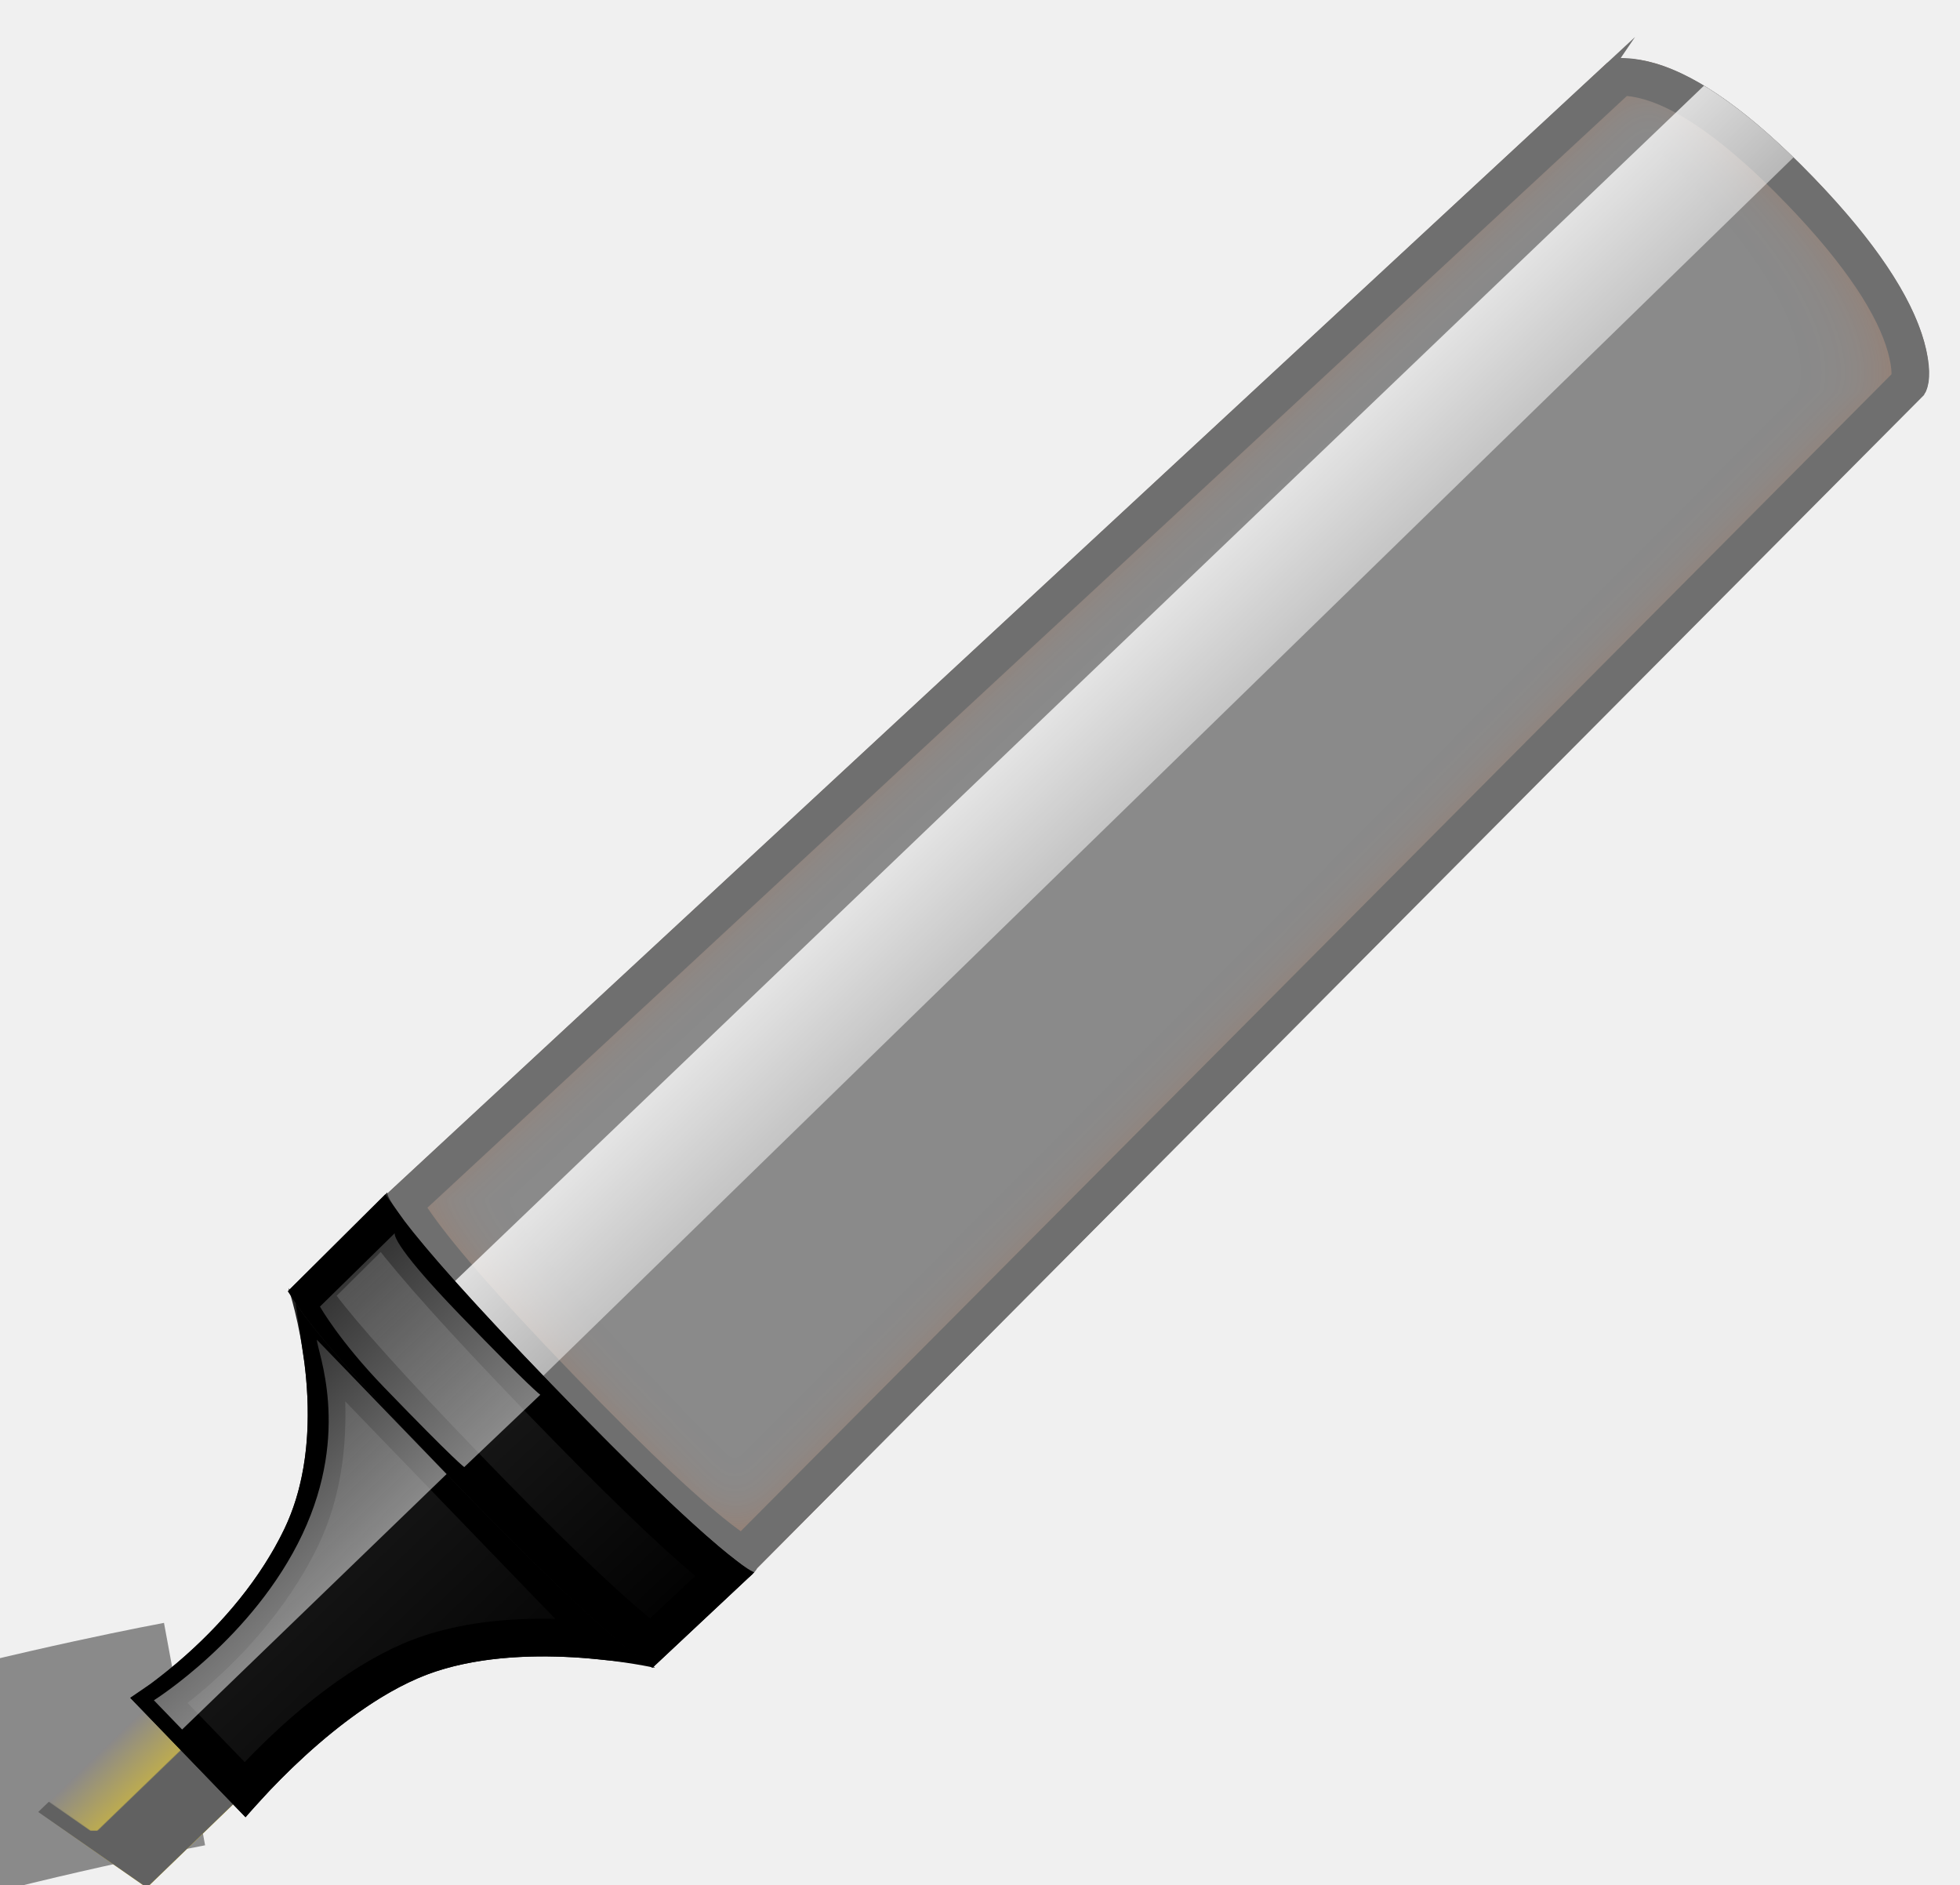
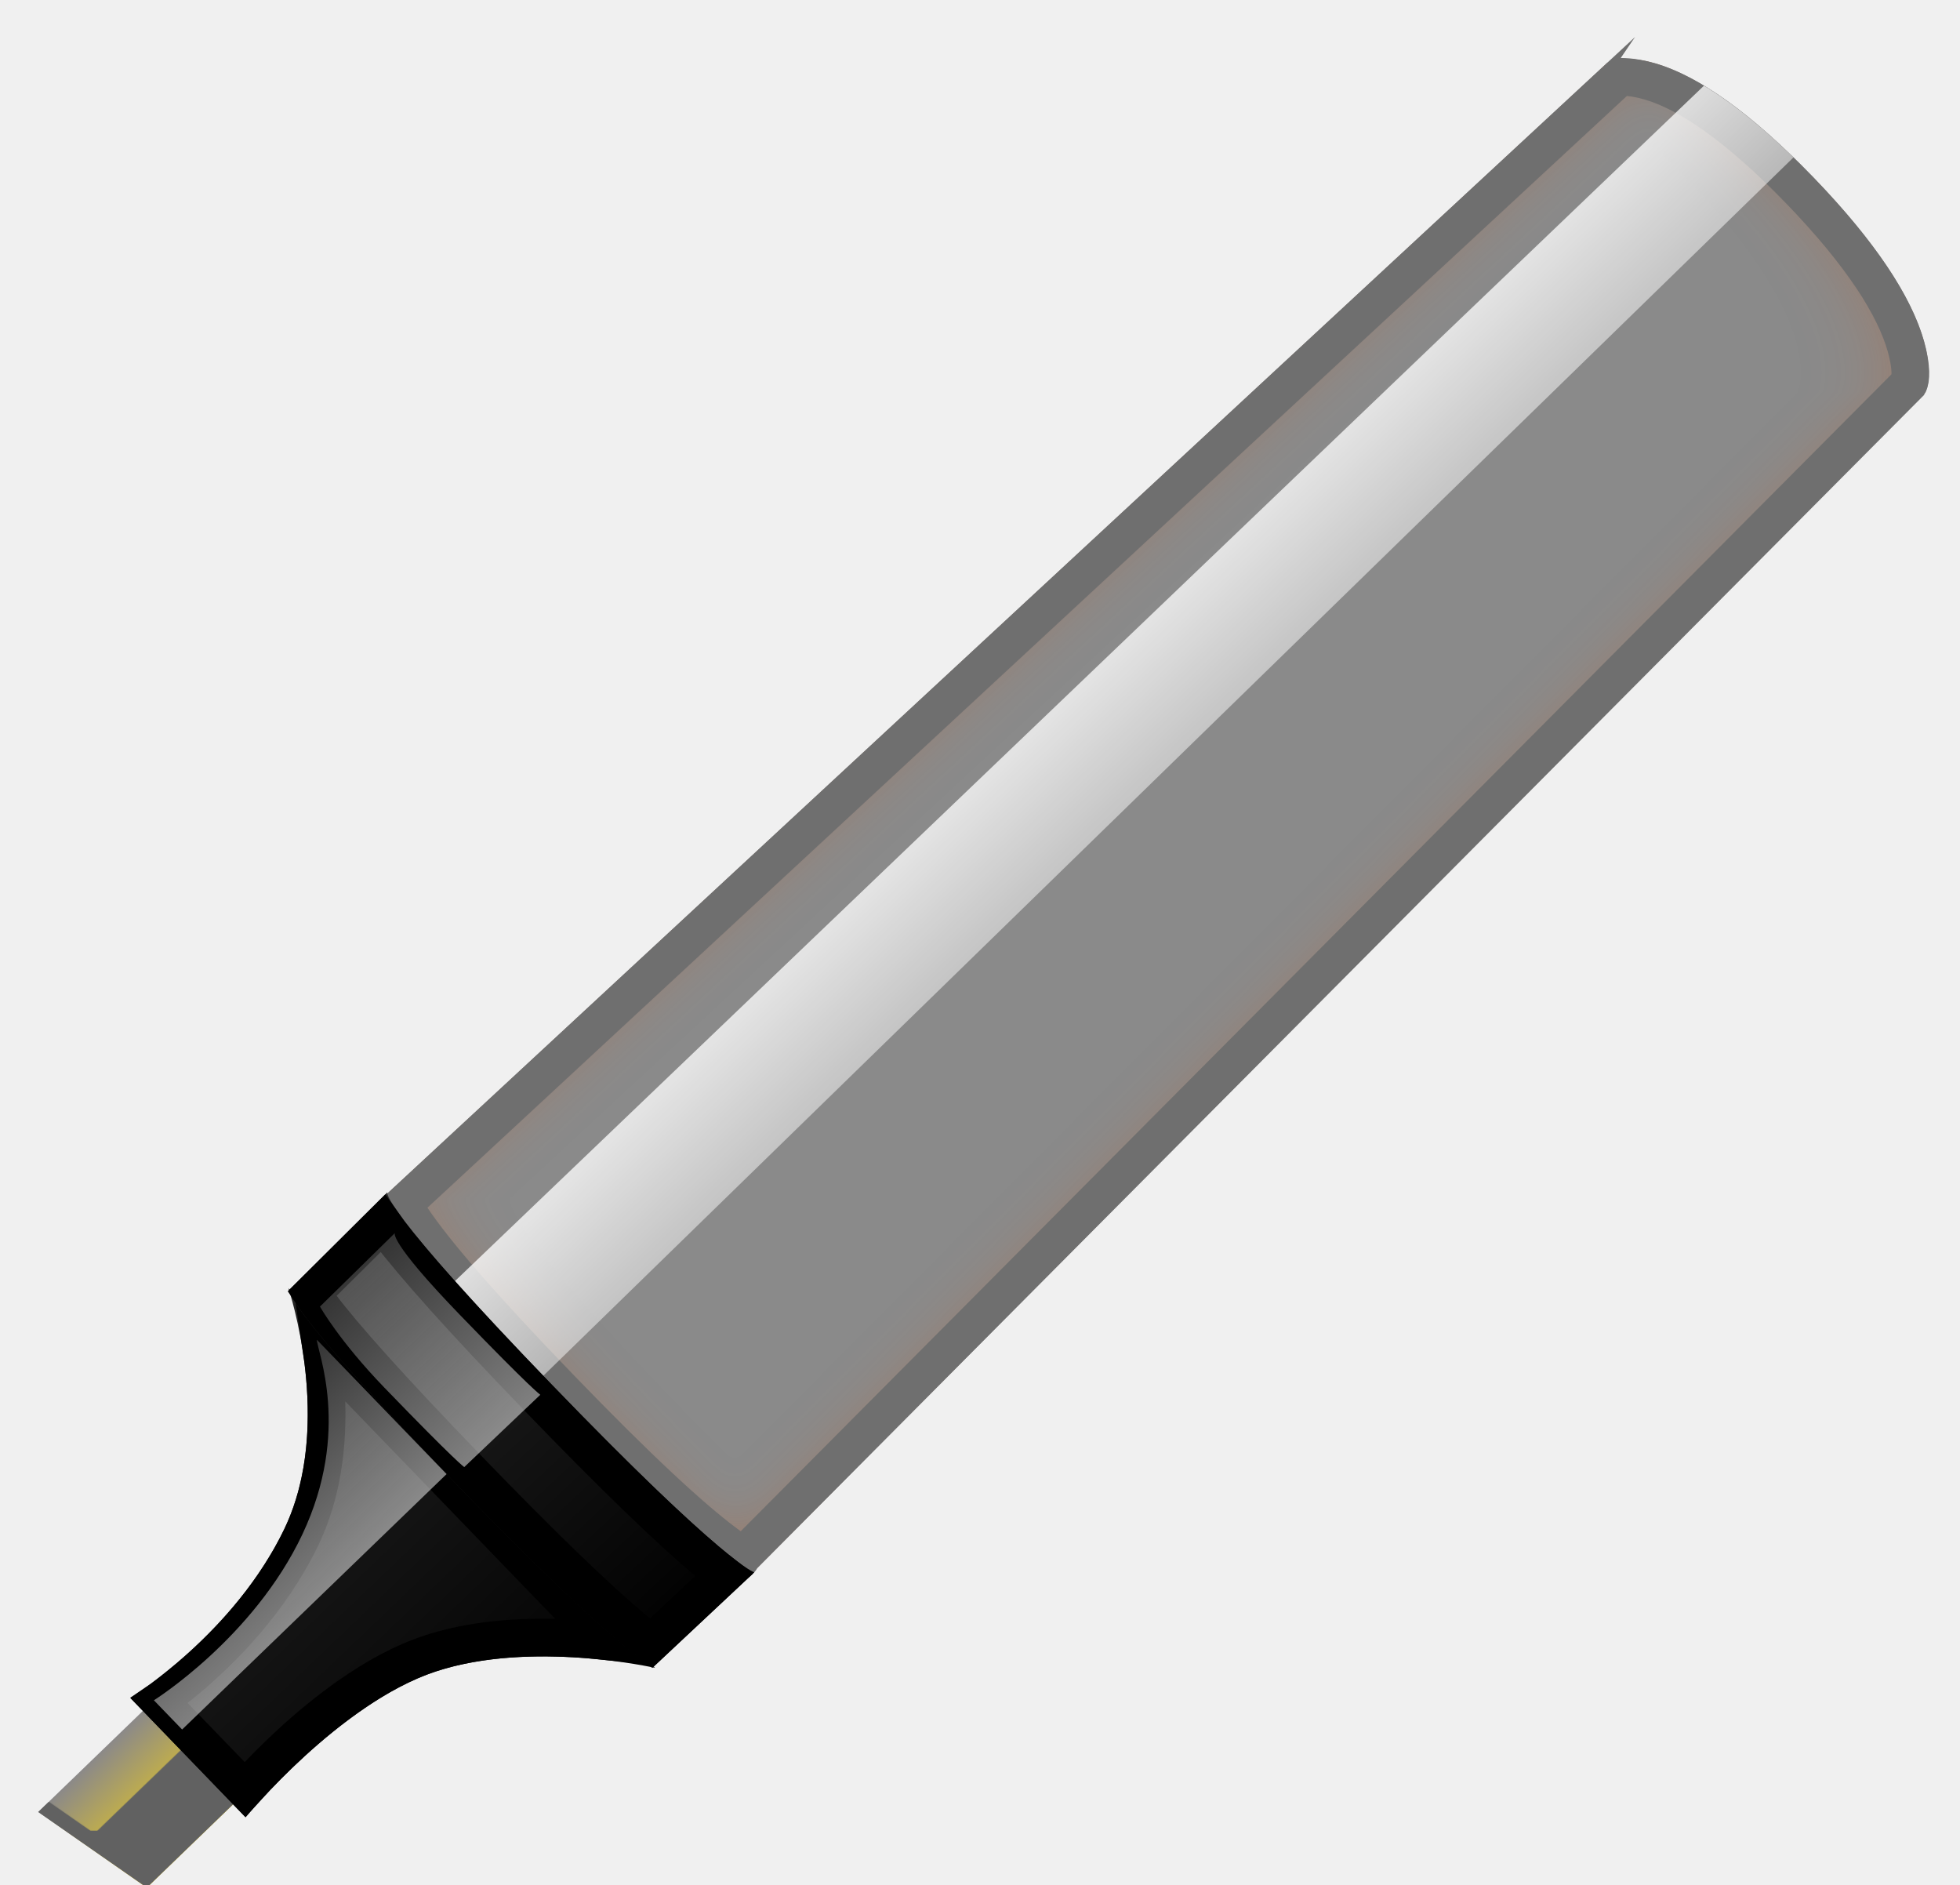
<svg xmlns="http://www.w3.org/2000/svg" xmlns:xlink="http://www.w3.org/1999/xlink" width="26px" height="25px" viewBox="0 0 26 25" version="1.1">
  <defs>
    <linearGradient x1="50%" y1="0%" x2="50%" y2="100%" id="linearGradient-1">
      <stop stop-color="#8B8989" offset="0%" />
      <stop stop-color="#FFD903" offset="100%" />
    </linearGradient>
    <polygon id="path-2" points="-5.68434189e-14 2.692 0.339 4.415 2.032 4.415 2.032 2.692" />
    <filter x="-24.6%" y="-29.0%" width="149.2%" height="158.0%" filterUnits="objectBoundingBox" id="filter-3">
      <feOffset dx="0" dy="-1" in="SourceAlpha" result="shadowOffsetInner1" />
      <feComposite in="shadowOffsetInner1" in2="SourceAlpha" operator="arithmetic" k2="-1" k3="1" result="shadowInnerInner1" />
      <feColorMatrix values="0 0 0 0 0.381   0 0 0 0 0.381   0 0 0 0 0.381  0 0 0 1 0" type="matrix" in="shadowInnerInner1" />
    </filter>
    <linearGradient x1="50.602%" y1="0%" x2="50%" y2="100%" id="linearGradient-4">
      <stop stop-color="#242424" offset="0%" />
      <stop stop-color="#000000" offset="100%" />
    </linearGradient>
    <path d="M1.93,4.654 C1.93,4.654 3.879,4.43 5.089,5.015 C6.298,5.6 7.213,7 7.213,7 L7.213,-5.68434189e-14 C7.213,-5.68434189e-14 6.4,1.723 4.957,2.259 C3.513,2.796 1.93,2.454 1.93,2.454 L1.93,4.654 Z" id="path-5" />
    <path d="M2.13162821e-14,3.446 C2.13162821e-14,6.892 0.305,6.994 0.305,6.994 L22.451,6.539 C22.451,6.539 23.365,6.241 23.365,3.454 C23.365,0.666 22.451,0.461 22.451,0.461 L0.305,0.006 C0.305,0.006 2.13162821e-14,-9.57393886e-15 2.13162821e-14,3.446 Z" id="path-6" />
    <filter x="-2.1%" y="-7.2%" width="104.3%" height="114.3%" filterUnits="objectBoundingBox" id="filter-8">
      <feGaussianBlur stdDeviation="0.5" in="SourceAlpha" result="shadowBlurInner1" />
      <feOffset dx="0" dy="0" in="shadowBlurInner1" result="shadowOffsetInner1" />
      <feComposite in="shadowOffsetInner1" in2="SourceAlpha" operator="arithmetic" k2="-1" k3="1" result="shadowInnerInner1" />
      <feColorMatrix values="0 0 0 0 0.846   0 0 0 0 0.296   0 0 0 0 0.003  0 0 0 0.5 0" type="matrix" in="shadowInnerInner1" />
    </filter>
    <linearGradient x1="50%" y1="0%" x2="50%" y2="100%" id="linearGradient-9">
      <stop stop-color="#FFFFFF" stop-opacity="0.776" offset="0%" />
      <stop stop-color="#FFFFFF" stop-opacity="0.493" offset="100%" />
    </linearGradient>
    <linearGradient x1="50.602%" y1="0%" x2="50%" y2="100%" id="linearGradient-10">
      <stop stop-color="#282828" offset="0%" />
      <stop stop-color="#000000" offset="100%" />
    </linearGradient>
    <path d="M7.213,6.976 L9.041,7.003 C9.041,7.003 8.838,6.675 8.838,3.349 C8.838,0.024 9.041,-0.003 9.041,-0.003 L7.213,0.024 C7.213,0.024 7.01,-1.54055117e-07 7.01,3.338 C7.01,6.677 7.213,6.976 7.213,6.976 Z" id="path-11" />
    <filter x="0.0%" y="0.0%" width="100.0%" height="100.0%" filterUnits="objectBoundingBox" id="filter-12">
      <feOffset dx="0" dy="0" in="SourceAlpha" result="shadowOffsetInner1" />
      <feComposite in="shadowOffsetInner1" in2="SourceAlpha" operator="arithmetic" k2="-1" k3="1" result="shadowInnerInner1" />
      <feColorMatrix values="0 0 0 0 0   0 0 0 0 0   0 0 0 0 0  0 0 0 1 0" type="matrix" in="shadowInnerInner1" />
    </filter>
    <linearGradient x1="50.602%" y1="0%" x2="50%" y2="100%" id="linearGradient-13">
      <stop stop-color="#FCFCFC" stop-opacity="0.21" offset="0%" />
      <stop stop-color="#FFFFFF" stop-opacity="0.5" offset="100%" />
    </linearGradient>
  </defs>
  <g id="Page-1" stroke="none" stroke-width="1" fill="none" fill-rule="evenodd">
-     <g id="Group" transform="translate(-501, 23)" stroke="#8A8A8A" stroke-width="3">
-       <path d="M503.448,0 C503.448,0 474.749,5.304 517.388,9.314 C560.027,13.324 501.808,30.012 501.808,30.012" id="Path-212" />
-     </g>
    <g id="画笔" transform="translate(-497, -2)">
      <g id="中灰" transform="translate(509.5778, 15.5) rotate(-44) translate(-509.5778, -15.5) translate(493.5778, 12)">
        <g id="Rectangle-57">
          <use fill="url(#linearGradient-1)" fill-rule="evenodd" xlink:href="#path-2" />
          <use fill="black" fill-opacity="1" filter="url(#filter-3)" xlink:href="#path-2" />
        </g>
        <g id="Rectangle-58">
          <use fill="url(#linearGradient-4)" fill-rule="evenodd" xlink:href="#path-5" />
          <path stroke="#000000" stroke-width="0.5" d="M2.18,4.382 C2.771,4.343 3.41,4.353 4.017,4.447 C4.465,4.516 4.863,4.628 5.198,4.79 C5.629,4.998 6.047,5.312 6.448,5.702 C6.631,5.881 6.803,6.068 6.963,6.258 L6.963,0.894 C6.846,1.058 6.72,1.219 6.583,1.374 C6.128,1.89 5.616,2.281 5.044,2.494 C4.922,2.539 4.798,2.579 4.671,2.614 C3.866,2.836 3.018,2.855 2.234,2.755 C2.215,2.753 2.197,2.751 2.18,2.748 L2.18,4.382 Z" />
        </g>
        <g id="Rectangle-59-+-Rectangle-58" transform="translate(8.634921, -0)">
          <mask id="mask-7" fill="white">
            <use xlink:href="#path-6" />
          </mask>
          <g id="Rectangle-59">
            <use fill="#8A8A8A" fill-rule="evenodd" xlink:href="#path-6" />
            <use fill="black" fill-opacity="1" filter="url(#filter-8)" xlink:href="#path-6" />
            <path stroke="#6F6F6F" stroke-width="0.5" d="M0.447,0.259 C0.432,0.311 0.415,0.383 0.399,0.478 C0.306,0.997 0.25,1.952 0.25,3.446 C0.25,4.941 0.306,5.917 0.399,6.471 C0.441,6.724 0.469,6.785 0.3,6.744 L22.373,6.301 C22.427,6.284 22.547,6.183 22.688,5.923 C22.952,5.435 23.115,4.635 23.115,3.454 C23.115,2.274 22.952,1.493 22.691,1.036 C22.555,0.798 22.442,0.716 22.446,0.711 L0.447,0.259 Z" />
          </g>
          <polygon id="Rectangle-58" fill="url(#linearGradient-9)" mask="url(#mask-7)" points="-0.353 3.187 23.365 3.08 23.365 1.572 -0.353 1.464" />
        </g>
        <g id="Rectangle-58">
          <use fill="url(#linearGradient-10)" fill-rule="evenodd" xlink:href="#path-11" />
          <use fill="black" fill-opacity="1" filter="url(#filter-12)" xlink:href="#path-11" />
          <path stroke="#000000" stroke-width="0.5" d="M7.199,0.273 L7.193,0.273 L7.198,0.273 C7.198,0.273 7.199,0.273 7.199,0.273 Z M7.388,0.27 C7.379,0.319 7.369,0.382 7.359,0.46 C7.297,0.962 7.26,1.887 7.26,3.338 C7.26,4.791 7.297,5.778 7.36,6.384 C7.376,6.543 7.392,6.656 7.403,6.729 L8.727,6.749 C8.715,6.665 8.703,6.565 8.691,6.449 C8.626,5.817 8.588,4.812 8.588,3.349 C8.588,1.885 8.627,0.936 8.691,0.396 C8.698,0.344 8.704,0.296 8.711,0.251 L7.388,0.27 Z" />
        </g>
        <path d="M7.243,3.327 L8.635,3.338 C8.635,3.338 8.604,3.203 8.604,1.835 C8.604,0.466 8.737,0.455 8.737,0.455 L7.345,0.466 C7.345,0.466 7.213,0.969 7.213,1.83 C7.213,3.204 7.243,3.327 7.243,3.327 Z" id="Rectangle-59" fill="url(#linearGradient-13)" />
        <path d="M2.133,3.231 L7.01,3.231 L7.01,0.754 C6.908,0.862 6.502,1.938 5.079,2.477 C3.657,3.015 2.133,2.692 2.133,2.692 L2.133,3.231 Z" id="Path-199" fill="url(#linearGradient-13)" />
      </g>
    </g>
  </g>
</svg>
